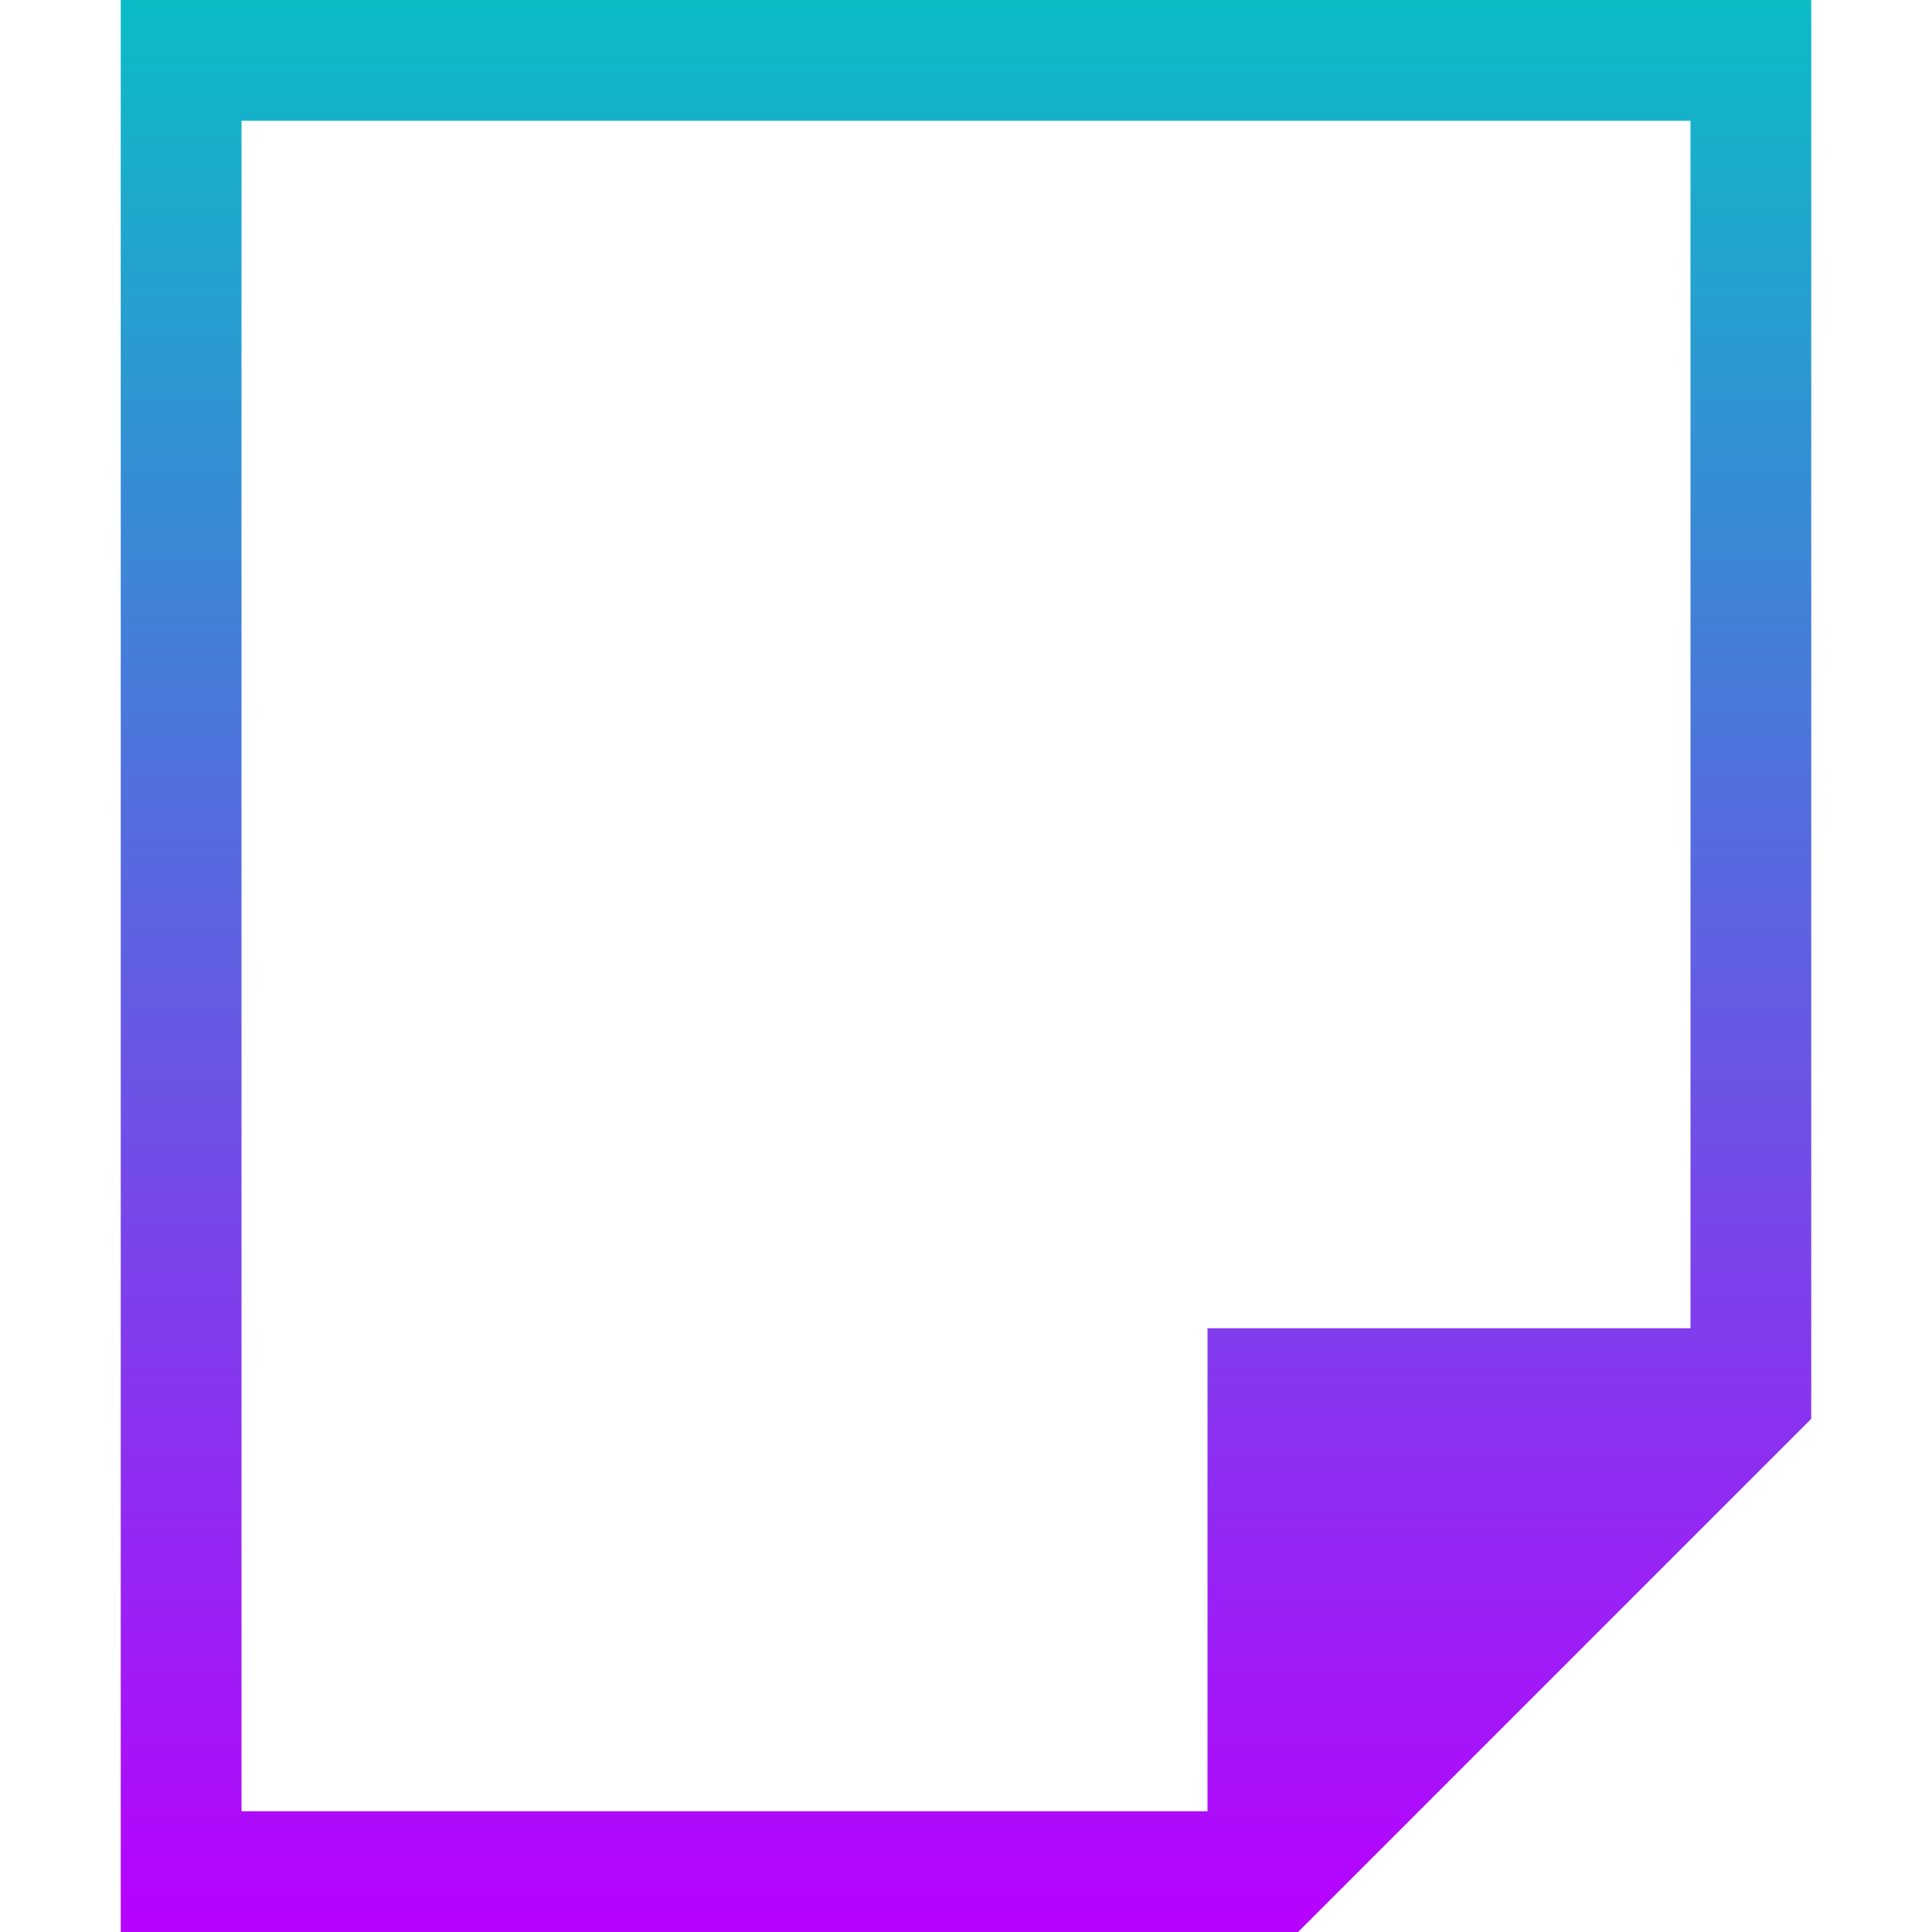
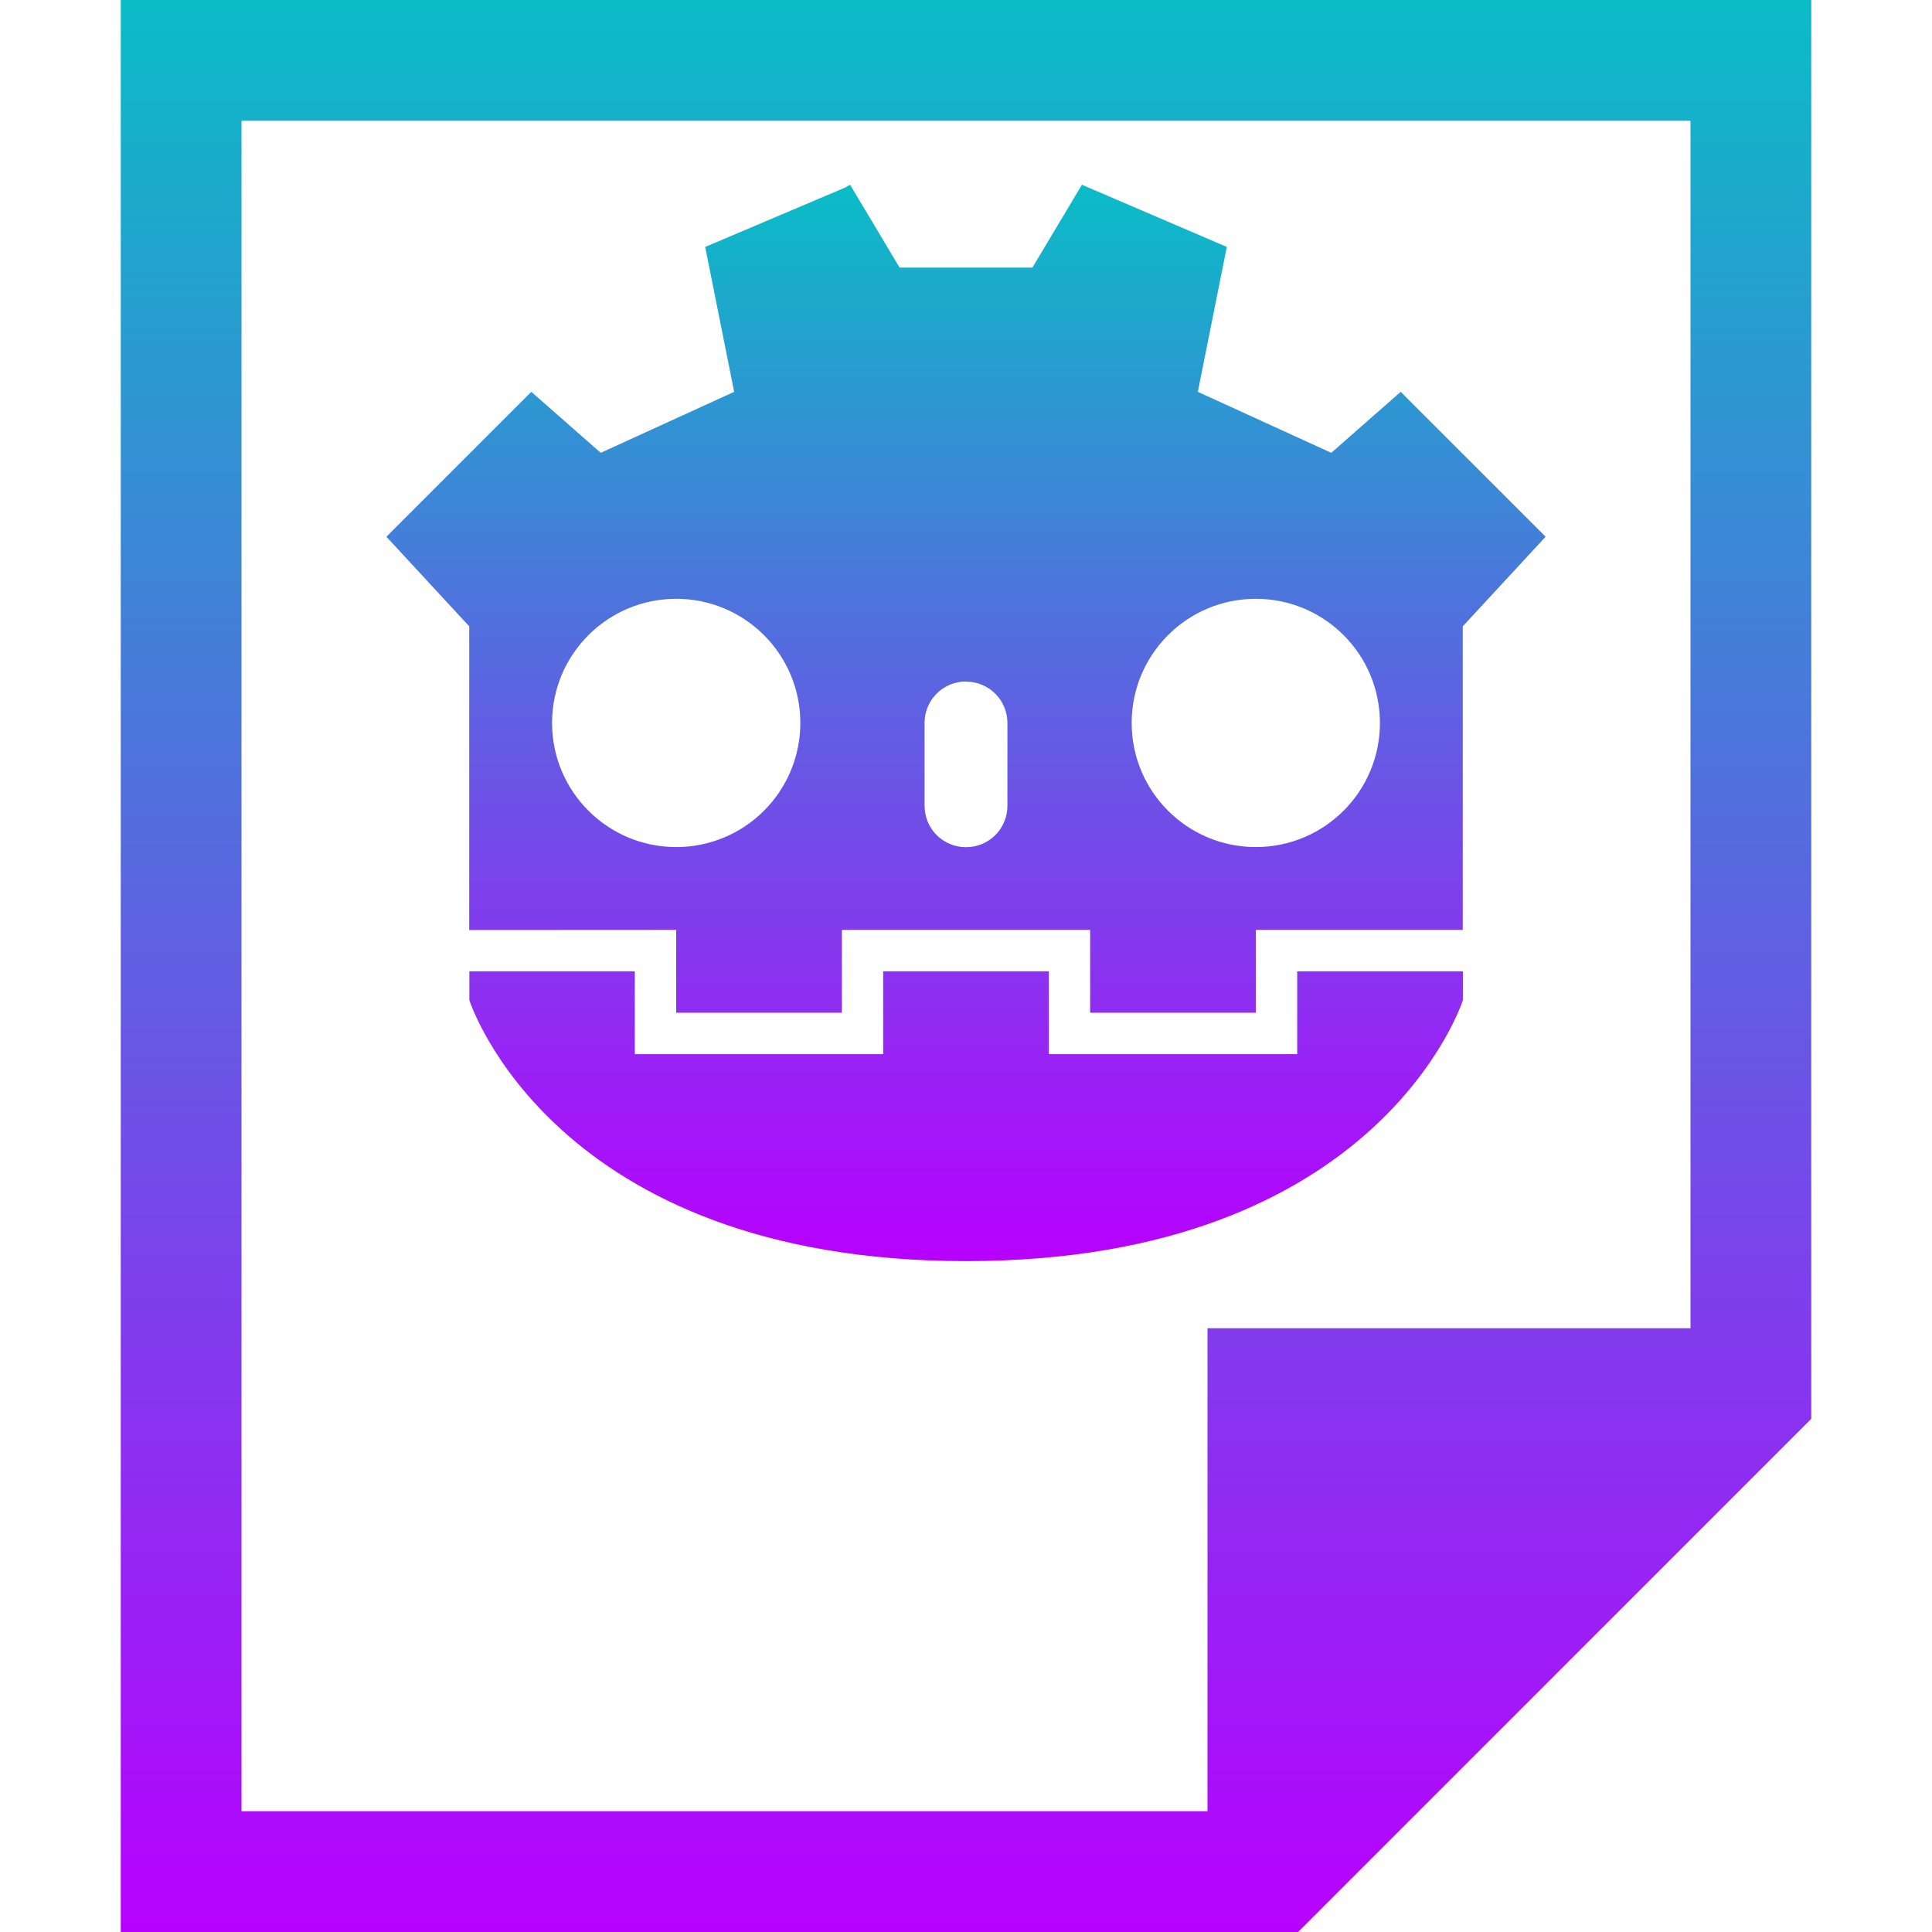
<svg xmlns="http://www.w3.org/2000/svg" width="16" height="16" version="1.1" id="svg750">
  <defs>
    <style id="current-color-scheme" type="text/css">
   .ColorScheme-Text { color: #0abdc6; } .ColorScheme-Highlight { color:#5294e2; }
  </style>
    <linearGradient id="arrongin" x1="0%" x2="0%" y1="0%" y2="100%">
      <stop offset="0%" style="stop-color:#dd9b44; stop-opacity:1" />
      <stop offset="100%" style="stop-color:#ad6c16; stop-opacity:1" />
    </linearGradient>
    <linearGradient id="aurora" x1="0%" x2="0%" y1="0%" y2="100%">
      <stop offset="0%" style="stop-color:#09D4DF; stop-opacity:1" />
      <stop offset="100%" style="stop-color:#9269F4; stop-opacity:1" />
    </linearGradient>
    <linearGradient id="cyberneon" x1="0%" x2="0%" y1="0%" y2="100%">
      <stop offset="0" style="stop-color:#0abdc6; stop-opacity:1" />
      <stop offset="1" style="stop-color:#ea00d9; stop-opacity:1" />
    </linearGradient>
    <linearGradient id="fitdance" x1="0%" x2="0%" y1="0%" y2="100%">
      <stop offset="0%" style="stop-color:#1AD6AB; stop-opacity:1" />
      <stop offset="100%" style="stop-color:#329DB6; stop-opacity:1" />
    </linearGradient>
    <linearGradient id="oomox" x1="0%" x2="0%" y1="0%" y2="100%">
      <stop offset="0%" style="stop-color:#0abdc6; stop-opacity:1" />
      <stop offset="100%" style="stop-color:#b800ff; stop-opacity:1" />
    </linearGradient>
    <linearGradient id="rainblue" x1="0%" x2="0%" y1="0%" y2="100%">
      <stop offset="0%" style="stop-color:#00F260; stop-opacity:1" />
      <stop offset="100%" style="stop-color:#0575E6; stop-opacity:1" />
    </linearGradient>
    <linearGradient id="sunrise" x1="0%" x2="0%" y1="0%" y2="100%">
      <stop offset="0%" style="stop-color: #FF8501; stop-opacity:1" />
      <stop offset="100%" style="stop-color: #FFCB01; stop-opacity:1" />
    </linearGradient>
    <linearGradient id="telinkrin" x1="0%" x2="0%" y1="0%" y2="100%">
      <stop offset="0%" style="stop-color: #b2ced6; stop-opacity:1" />
      <stop offset="100%" style="stop-color: #6da5b7; stop-opacity:1" />
    </linearGradient>
    <linearGradient id="60spsycho" x1="0%" x2="0%" y1="0%" y2="100%">
      <stop offset="0%" style="stop-color: #df5940; stop-opacity:1" />
      <stop offset="25%" style="stop-color: #d8d15f; stop-opacity:1" />
      <stop offset="50%" style="stop-color: #e9882a; stop-opacity:1" />
      <stop offset="100%" style="stop-color: #279362; stop-opacity:1" />
    </linearGradient>
    <linearGradient id="90ssummer" x1="0%" x2="0%" y1="0%" y2="100%">
      <stop offset="0%" style="stop-color: #f618c7; stop-opacity:1" />
      <stop offset="20%" style="stop-color: #94ffab; stop-opacity:1" />
      <stop offset="50%" style="stop-color: #fbfd54; stop-opacity:1" />
      <stop offset="100%" style="stop-color: #0f83ae; stop-opacity:1" />
    </linearGradient>
  </defs>
  <path class="ColorScheme-Text" d="m 1,0 v 16 h 9 0.75 L 15,11.75 V 11 0 Z m 1,1 h 12 v 10 h -4 v 4 H 2 Z" id="path748" style="fill:url(#oomox);fill-opacity:1;stroke-width:1" />
-   <path fill="url(#oomox)" class="ColorScheme-Text" fill-rule="evenodd" d="m 5.6,4.959 c 0.568,0 1.028,0.46 1.028,1.028 0,0.568 -0.46,1.028 -1.028,1.028 -0.568,0 -1.028,-0.46 -1.028,-1.028 0,-0.568 0.46,-1.028 1.028,-1.028 z m 4.8,0 c 0.568,0 1.028,0.46 1.028,1.028 0,0.568 -0.46,1.028 -1.028,1.028 -0.568,0 -1.028,-0.46 -1.028,-1.028 0,-0.568 0.46,-1.028 1.028,-1.028 z m -6.514,2.743 V 7.484 7.675 5.187 L 3.2,4.445 4.4,3.245 l 0.575,0.505 1.105,-0.505 L 5.84,2.045 7,1.553 7.04,1.53 7.45,2.216 H 8.55 L 8.96,1.53 l 1.2,0.515 -0.24,1.2 1.105,0.505 0.575,-0.505 L 12.8,4.445 12.114,5.187 V 7.675 7.484 7.701 H 10.4 V 8.387 H 9.028 V 7.701 h -1.028 V 8.044 H 8.686 V 8.73 H 10.743 V 8.044 h 1.372 v 0.239 c 0,0 -0.686,2.161 -4.114,2.161 -3.428,0 -4.114,-2.161 -4.114,-2.161 V 8.044 H 5.257 V 8.73 H 7.314 V 8.044 H 8 V 7.701 H 6.972 V 8.387 H 5.6 V 7.701 Z M 8,5.645 c 0.19,0 0.343,0.153 0.343,0.343 V 6.673 c 0,0.19 -0.152,0.343 -0.343,0.343 -0.19,0 -0.343,-0.152 -0.343,-0.343 V 5.987 c 0,-0.19 0.152,-0.343 0.343,-0.343 z" id="path24" style="fill:url(#linearGradient27);stroke-width:0.6" />
+   <path class="ColorScheme-Text" fill-rule="evenodd" d="m 5.6,4.959 c 0.568,0 1.028,0.46 1.028,1.028 0,0.568 -0.46,1.028 -1.028,1.028 -0.568,0 -1.028,-0.46 -1.028,-1.028 0,-0.568 0.46,-1.028 1.028,-1.028 z m 4.8,0 c 0.568,0 1.028,0.46 1.028,1.028 0,0.568 -0.46,1.028 -1.028,1.028 -0.568,0 -1.028,-0.46 -1.028,-1.028 0,-0.568 0.46,-1.028 1.028,-1.028 z m -6.514,2.743 V 7.484 7.675 5.187 L 3.2,4.445 4.4,3.245 l 0.575,0.505 1.105,-0.505 L 5.84,2.045 7,1.553 7.04,1.53 7.45,2.216 H 8.55 L 8.96,1.53 l 1.2,0.515 -0.24,1.2 1.105,0.505 0.575,-0.505 L 12.8,4.445 12.114,5.187 V 7.675 7.484 7.701 H 10.4 V 8.387 H 9.028 V 7.701 h -1.028 V 8.044 H 8.686 V 8.73 H 10.743 V 8.044 h 1.372 v 0.239 c 0,0 -0.686,2.161 -4.114,2.161 -3.428,0 -4.114,-2.161 -4.114,-2.161 V 8.044 H 5.257 V 8.73 H 7.314 V 8.044 H 8 V 7.701 H 6.972 V 8.387 H 5.6 V 7.701 Z M 8,5.645 c 0.19,0 0.343,0.153 0.343,0.343 V 6.673 c 0,0.19 -0.152,0.343 -0.343,0.343 -0.19,0 -0.343,-0.152 -0.343,-0.343 V 5.987 c 0,-0.19 0.152,-0.343 0.343,-0.343 z" id="path24" style="fill:url(#oomox);stroke-width:0.6" />
</svg>
